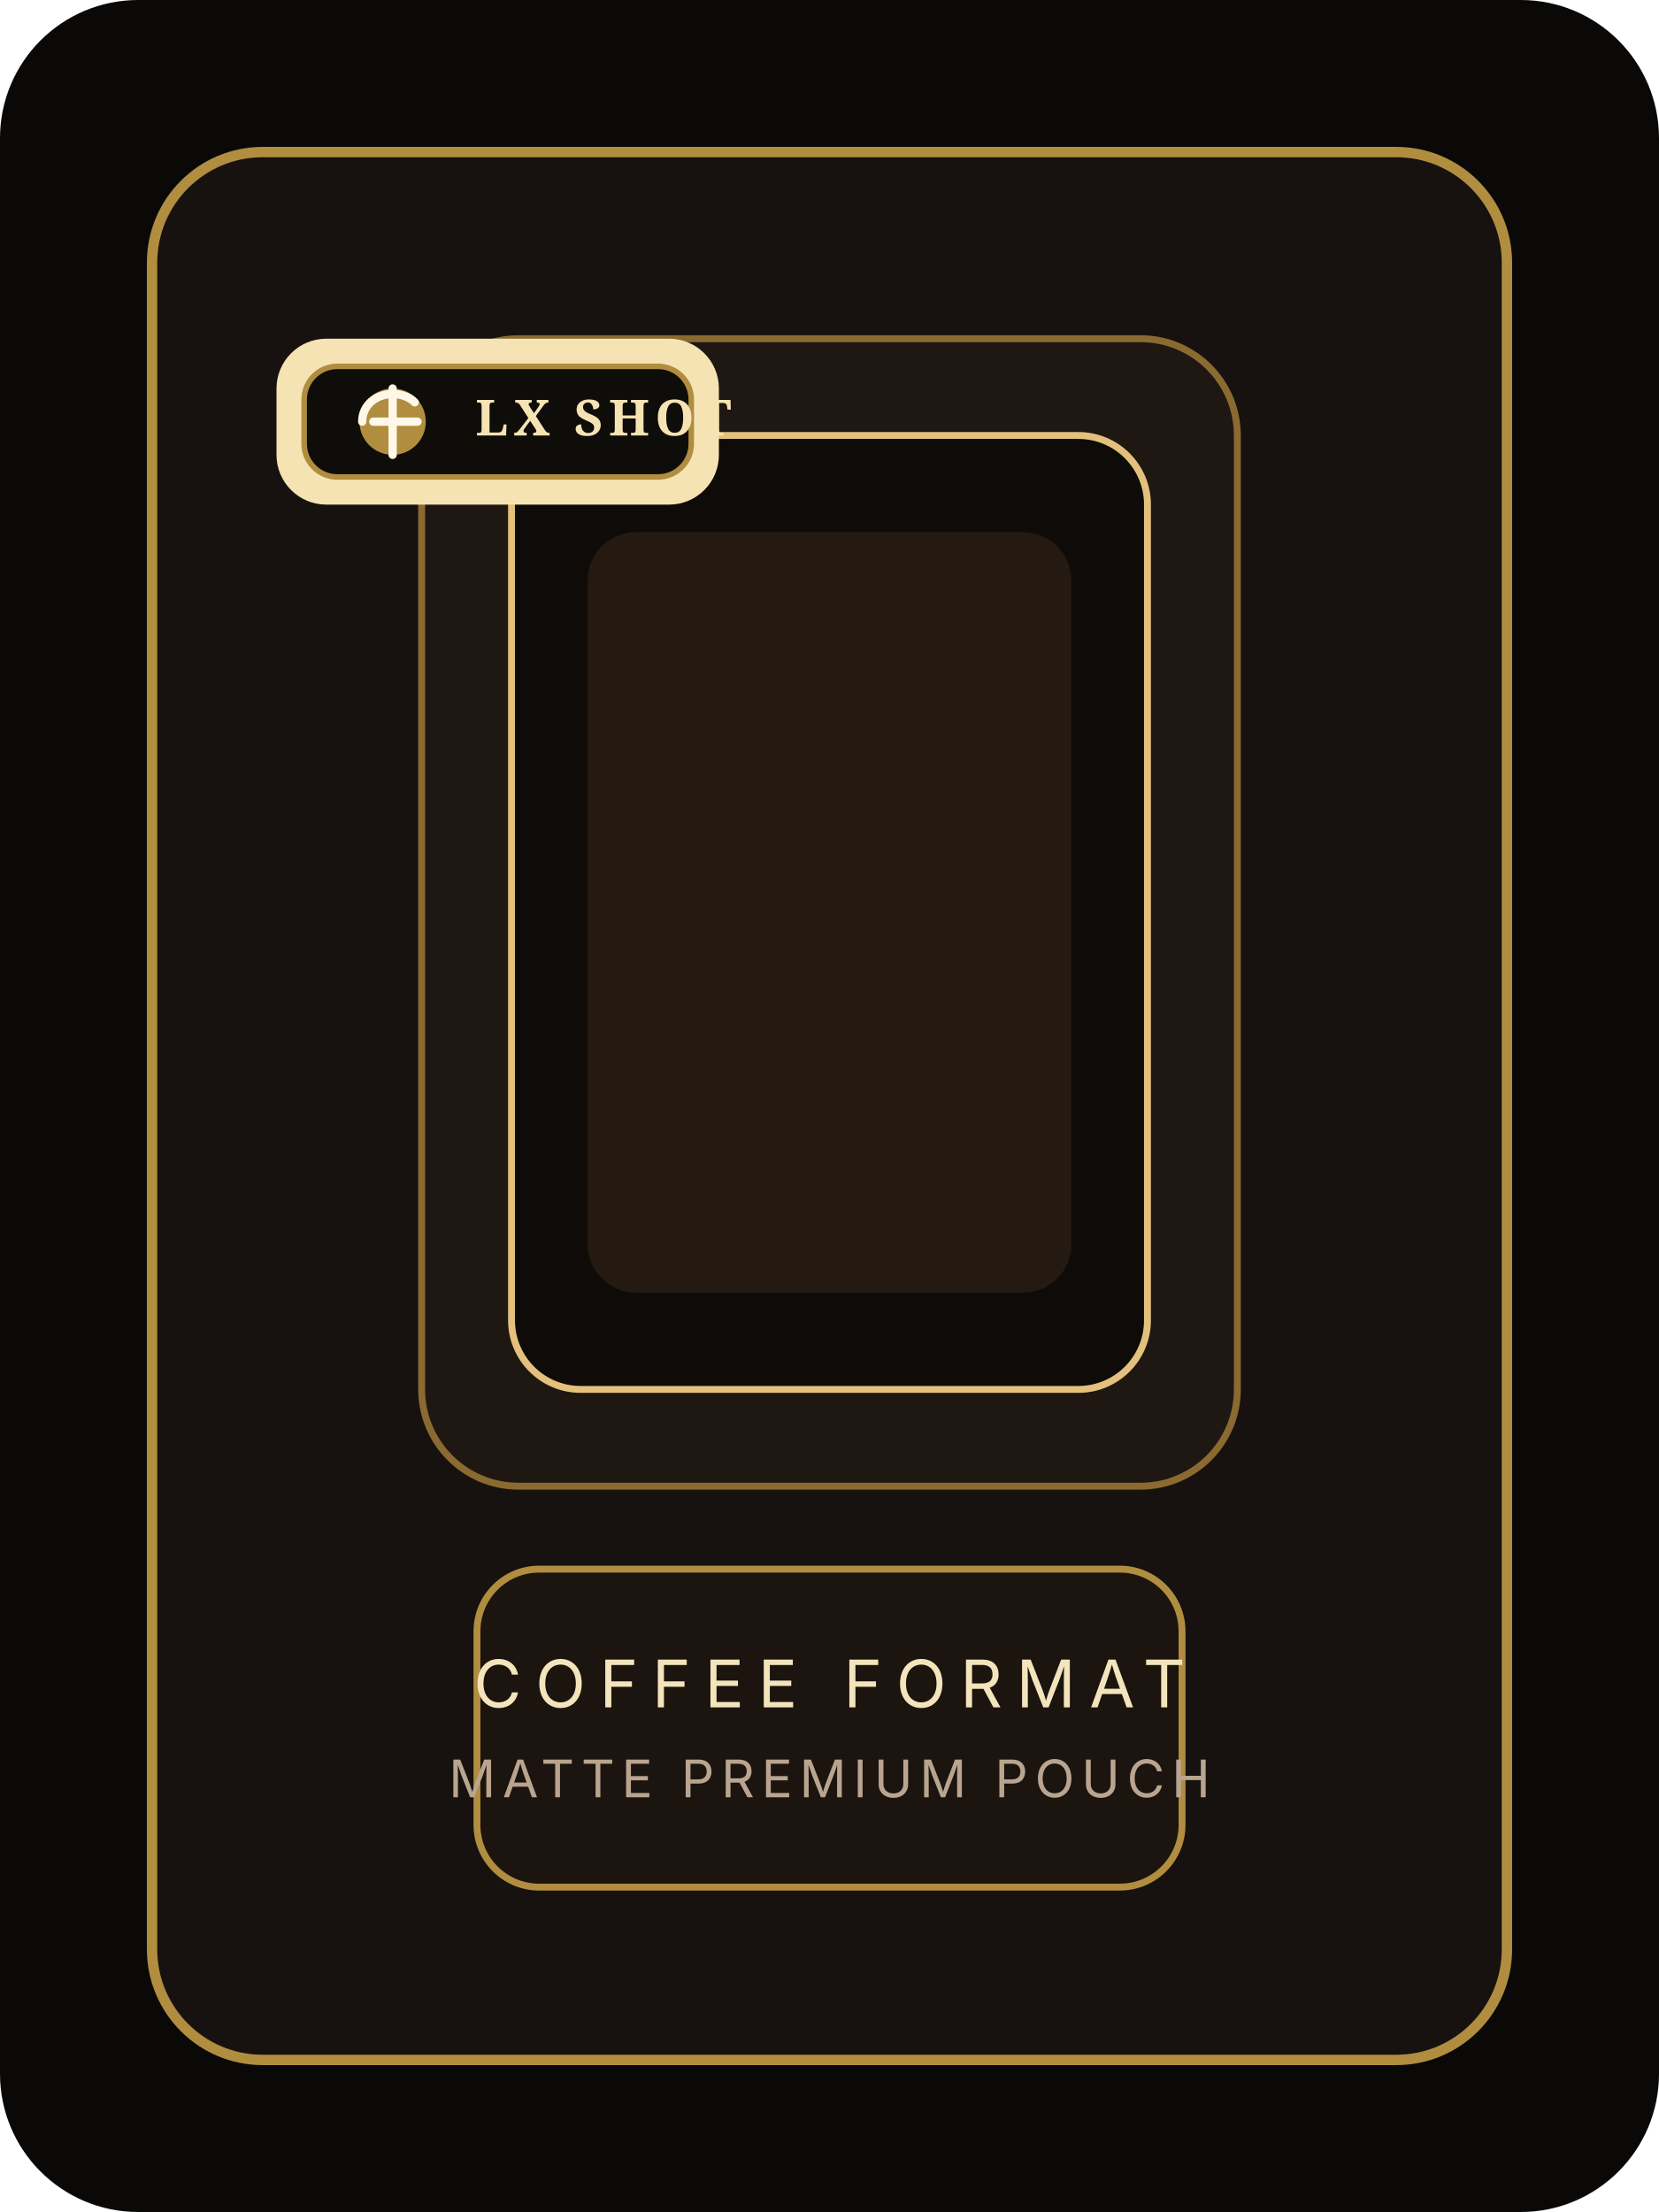
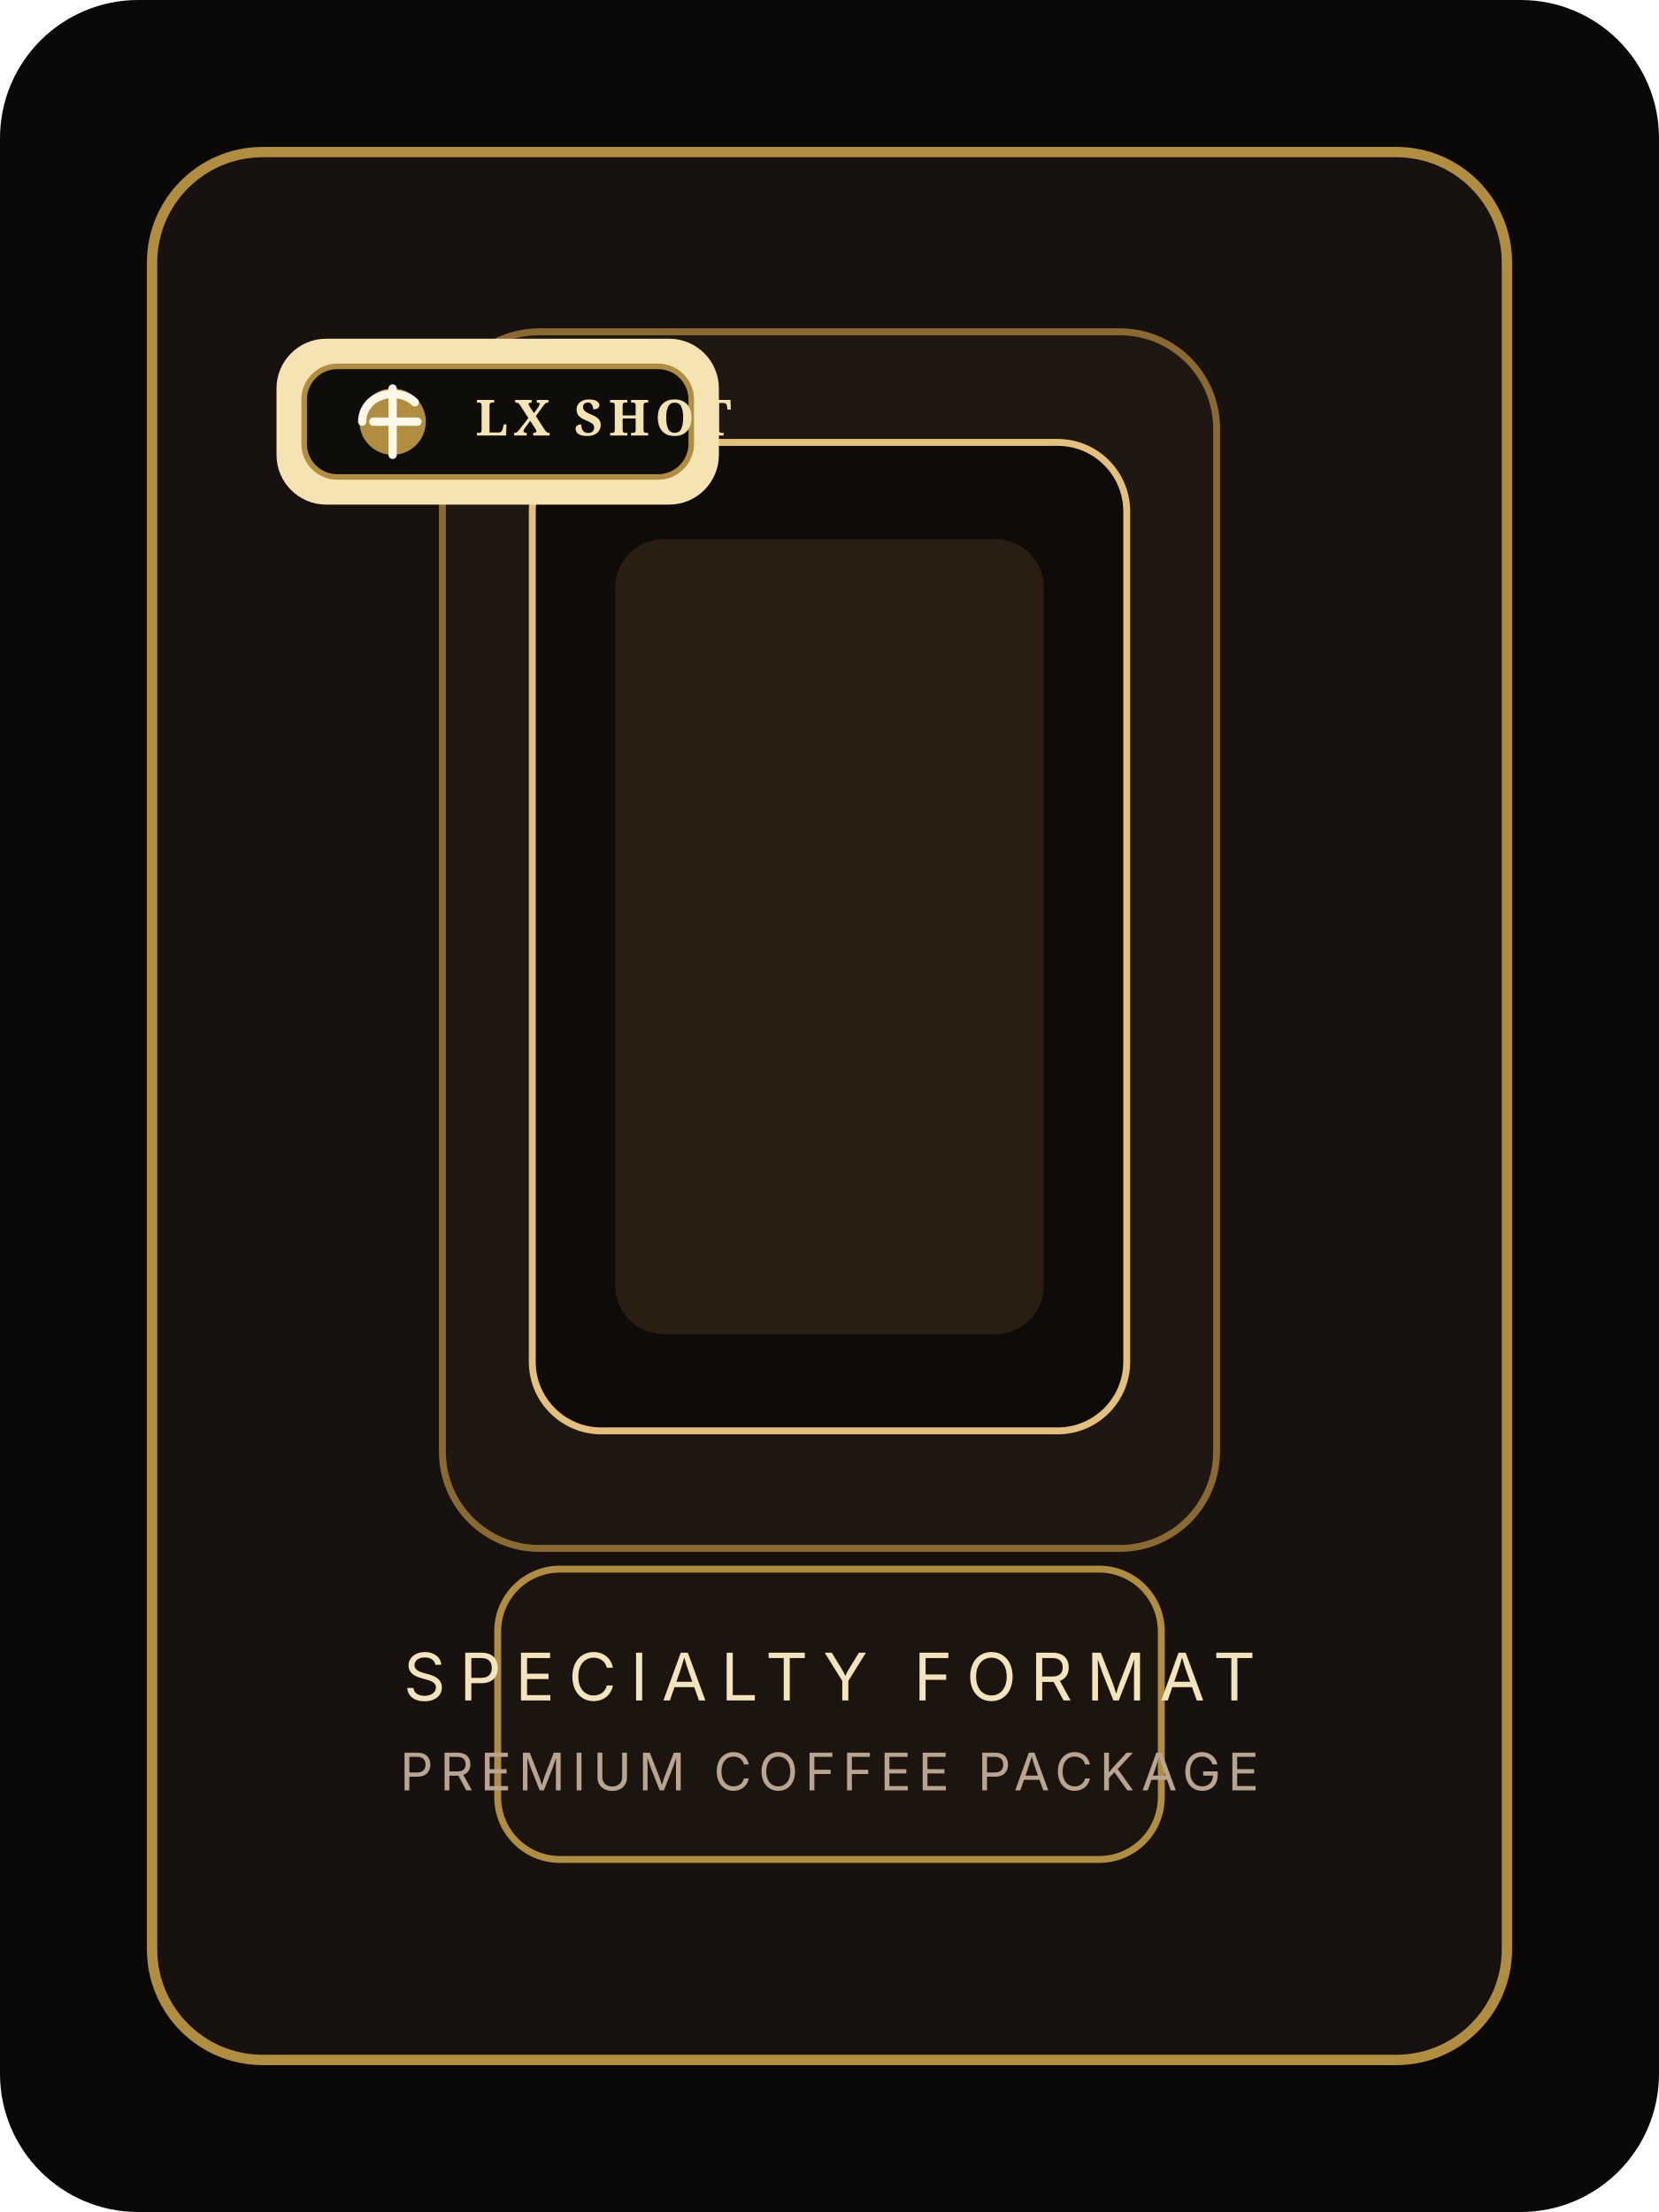
- <svg xmlns="http://www.w3.org/2000/svg" viewBox="0 0 480 640" role="img" aria-label="LX SHOT coffee pouch">
+ <svg xmlns="http://www.w3.org/2000/svg" viewBox="0 0 480 640" role="img" aria-label="LX SHOT cold brew or espresso package">
  <rect width="480" height="640" rx="40" fill="#0a0908" />
  <rect x="44" y="44" width="392" height="552" rx="32" fill="#17120f" stroke="#b08d3f" stroke-width="3" />
-   <rect x="122" y="98" width="236" height="332" rx="28" fill="#1f1712" stroke="#8a6a31" stroke-width="2" />
-   <rect x="148" y="126" width="184" height="276" rx="20" fill="#0f0b08" stroke="#e3c07c" stroke-width="2" />
-   <rect x="170" y="154" width="140" height="220" rx="14" fill="#241a11" />
-   <rect x="138" y="454" width="204" height="92" rx="18" fill="#1b140f" stroke="#b08d3f" stroke-width="2" />
-   <text x="240" y="494" text-anchor="middle" font-family="Inter, Arial, sans-serif" font-size="19" letter-spacing="4" fill="#f4e4bc">COFFEE FORMAT</text>
-   <text x="240" y="520" text-anchor="middle" font-family="Inter, Arial, sans-serif" font-size="15" letter-spacing="2" fill="#b9a58f">MATTE PREMIUM POUCH</text>
+   <rect x="128" y="96" width="224" height="352" rx="28" fill="#1f1712" stroke="#8a6a31" stroke-width="2" />
+   <rect x="154" y="128" width="172" height="286" rx="20" fill="#0f0b08" stroke="#e3c07c" stroke-width="2" />
+   <rect x="178" y="156" width="124" height="230" rx="14" fill="#2a1d12" />
+   <rect x="144" y="454" width="192" height="84" rx="18" fill="#1b140f" stroke="#b08d3f" stroke-width="2" />
+   <text x="240" y="492" text-anchor="middle" font-family="Inter, Arial, sans-serif" font-size="19" letter-spacing="4" fill="#f4e4bc">SPECIALTY FORMAT</text>
+   <text x="240" y="518" text-anchor="middle" font-family="Inter, Arial, sans-serif" font-size="15" letter-spacing="2" fill="#b9a58f">PREMIUM COFFEE PACKAGE</text>
  <g transform="translate(80 98) scale(0.8)">
    <rect x="0" y="0" width="160" height="60" rx="18" fill="#f5e3b3" />
    <rect x="10" y="10" width="140" height="40" rx="12" fill="#0f0d09" stroke="#b08d3f" stroke-width="2" />
    <circle cx="42" cy="30" r="12" fill="#b08d3f" />
    <path d="M31 30c0-6 5-10 11-10 3 0 6 1 8 3" stroke="#fff8e8" stroke-width="3" fill="none" stroke-linecap="round" />
    <path d="M35 30h16" stroke="#fff8e8" stroke-width="3" stroke-linecap="round" />
    <path d="M42 18v24" stroke="#fff8e8" stroke-width="3" stroke-linecap="round" />
    <text x="72" y="35" font-family="Georgia, serif" font-size="18" font-weight="700" letter-spacing="2" fill="#f5e3b3">LX SHOT</text>
  </g>
</svg>
